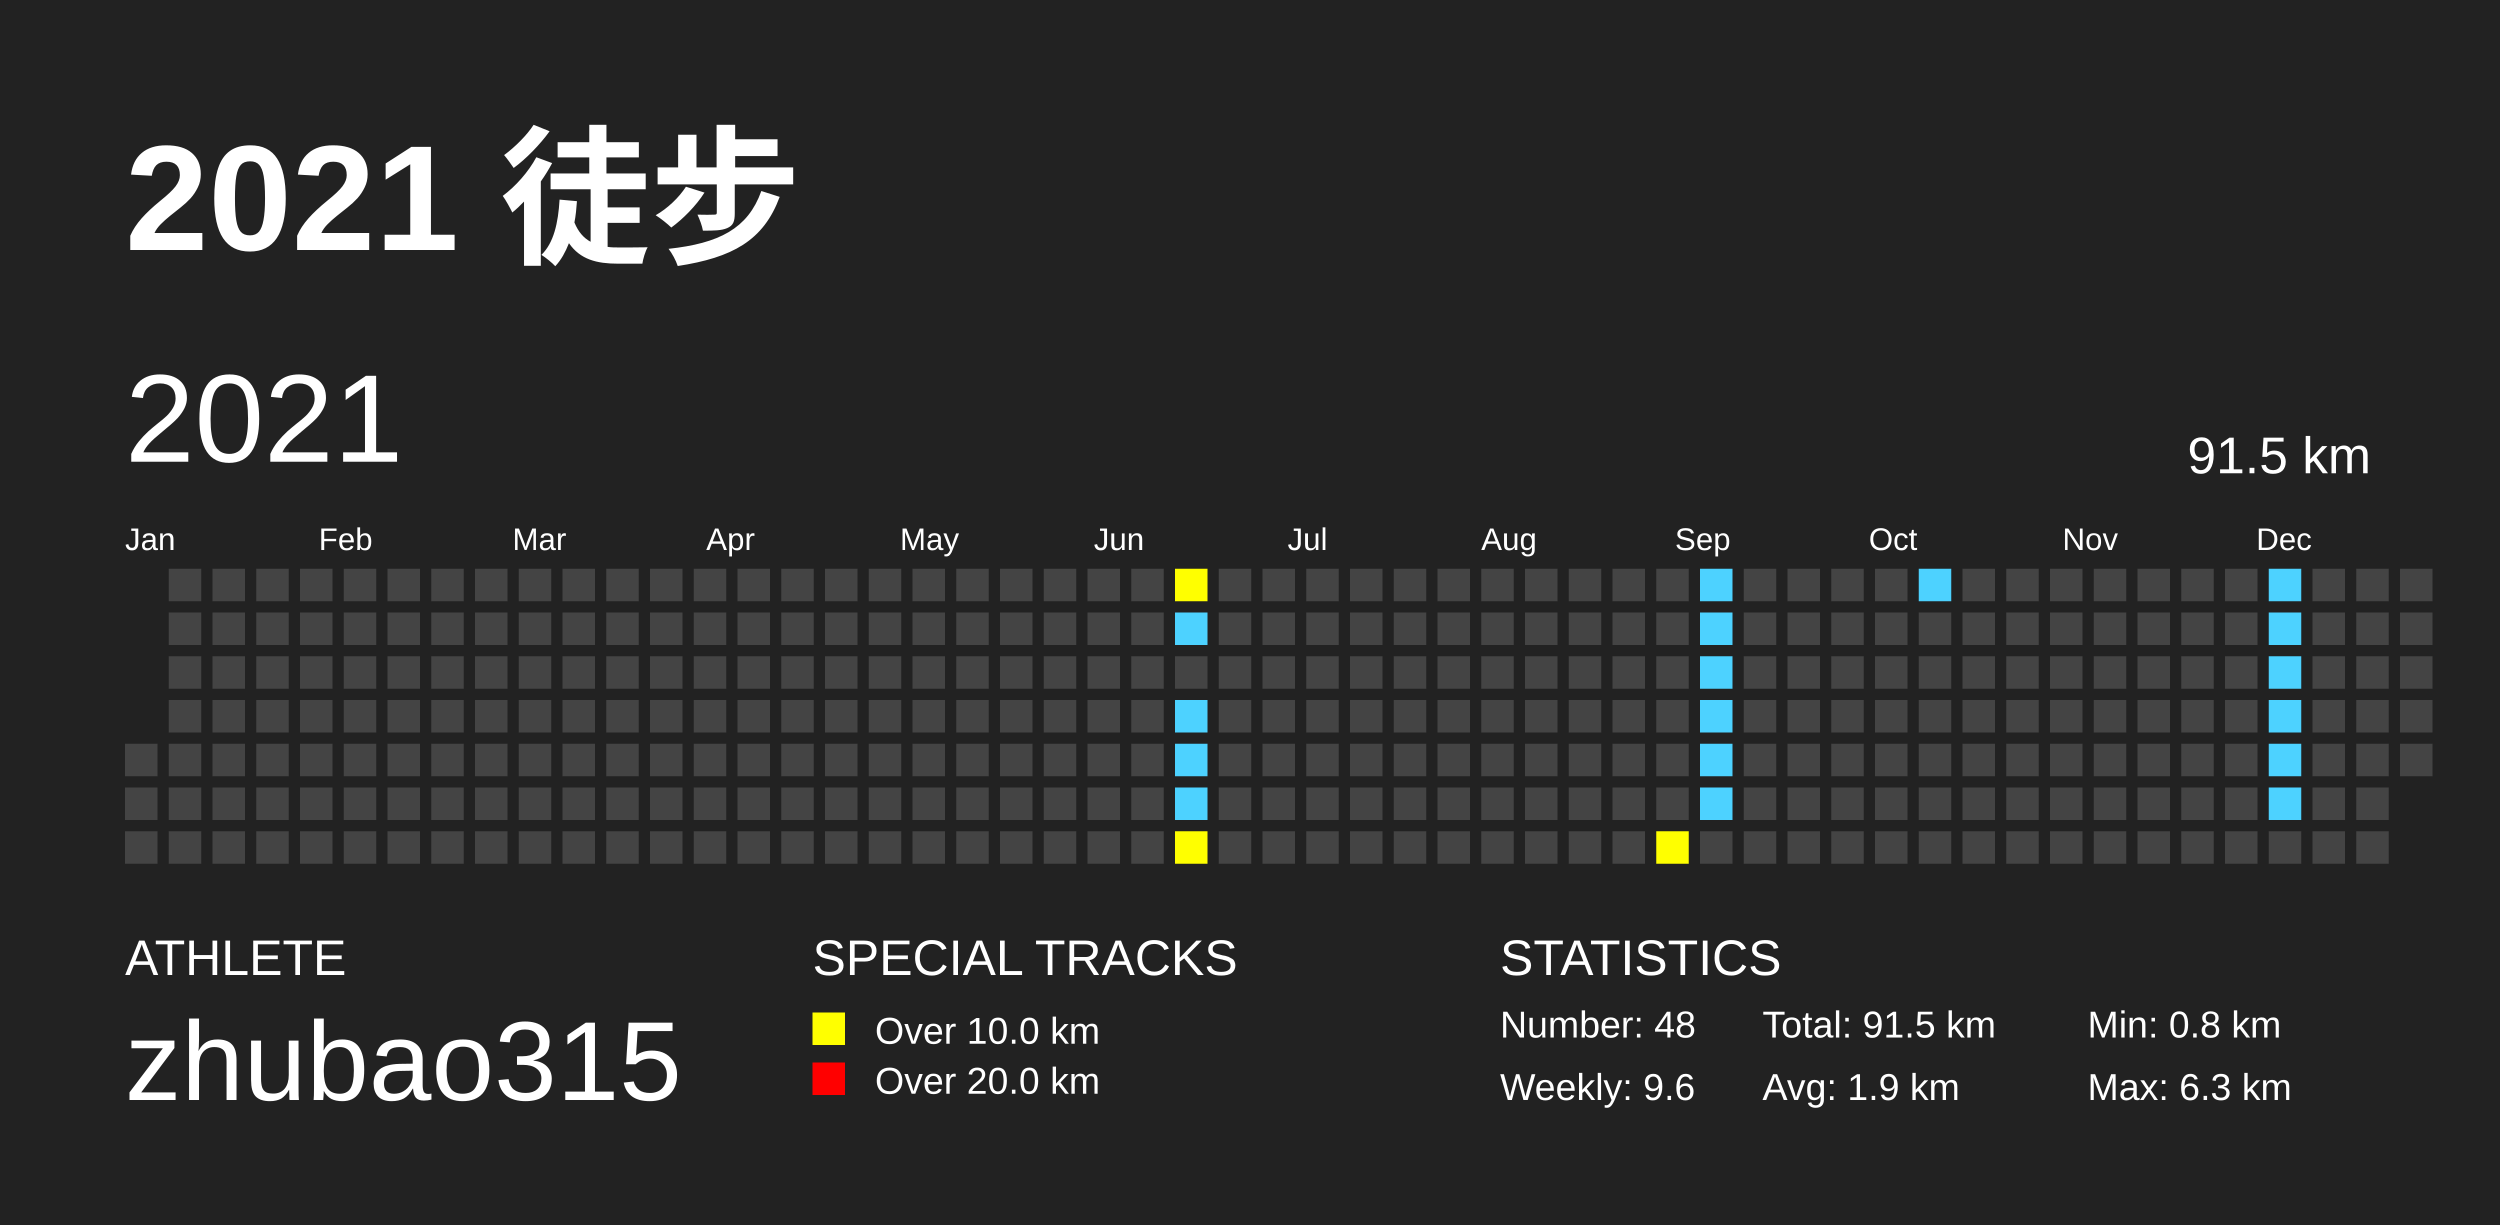
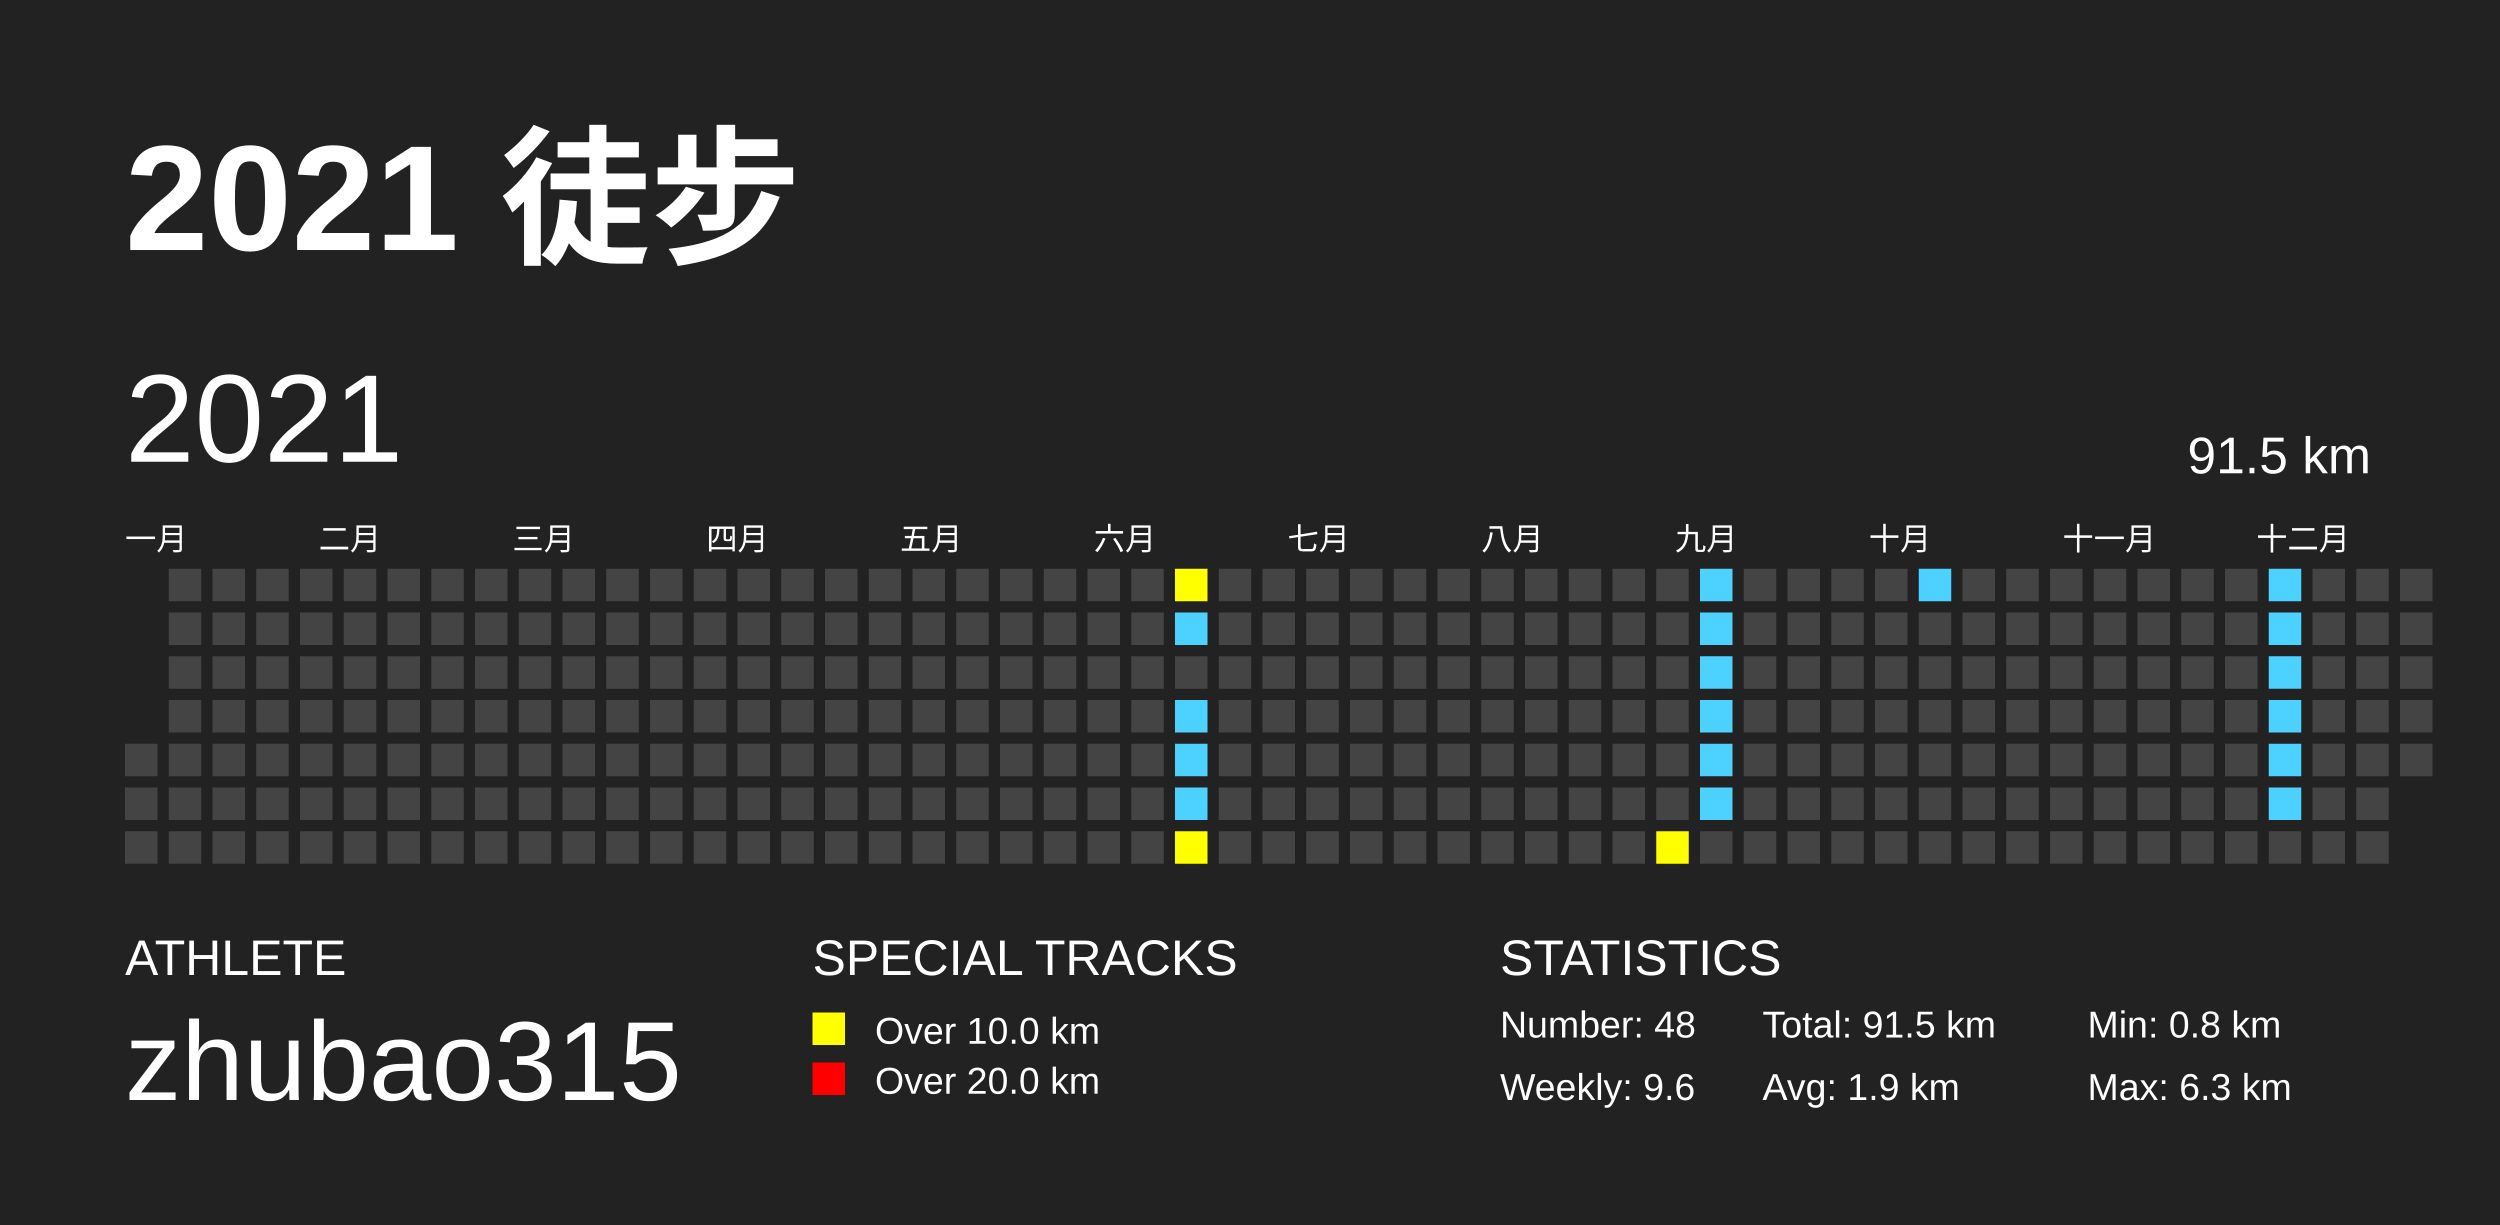
<svg xmlns="http://www.w3.org/2000/svg" baseProfile="full" height="98mm" version="1.1" viewBox="0,0,200,98" width="200mm">
  <defs />
  <rect fill="#222222" height="98" width="200" x="0" y="0" />
  <text fill="#FFFFFF" style="font-size:12px; font-family:Arial; font-weight:bold;" x="10" y="20">2021 徒步</text>
  <text fill="#FFFFFF" style="font-size:4px; font-family:Arial" x="10" y="78">ATHLETE</text>
  <text fill="#FFFFFF" style="font-size:9px; font-family:Arial" x="10" y="88">zhubao315</text>
  <text fill="#FFFFFF" style="font-size:4px; font-family:Arial" x="65" y="78">SPECIAL TRACKS</text>
  <rect fill="yellow" height="2.6" width="2.6" x="65" y="81" />
  <text fill="#FFFFFF" style="font-size:3px; font-family:Arial" x="70" y="83.5">Over 10.0 km</text>
  <rect fill="red" height="2.6" width="2.6" x="65" y="85" />
  <text fill="#FFFFFF" style="font-size:3px; font-family:Arial" x="70" y="87.5">Over 20.0 km</text>
  <text fill="#FFFFFF" style="font-size:4px; font-family:Arial" x="120" y="78">STATISTICS</text>
  <text fill="#FFFFFF" style="font-size:3px; font-family:Arial" x="120" y="83">Number: 48</text>
  <text fill="#FFFFFF" style="font-size:3px; font-family:Arial" x="120" y="88">Weekly: 9.6</text>
  <text fill="#FFFFFF" style="font-size:3px; font-family:Arial" x="141" y="83">Total: 91.5 km</text>
  <text fill="#FFFFFF" style="font-size:3px; font-family:Arial" x="141" y="88">Avg: 1.9 km</text>
  <text fill="#FFFFFF" style="font-size:3px; font-family:Arial" x="167" y="83">Min: 0.8 km</text>
  <text fill="#FFFFFF" style="font-size:3px; font-family:Arial" x="167" y="88">Max: 6.3 km</text>
  <text dominant-baseline="hanging" fill="#FFFFFF" style="font-size:10.0px; font-family:Arial;" x="10" y="30">2021</text>
  <text dominant-baseline="hanging" fill="#FFFFFF" style="font-size:4.125px; font-family:Arial;" x="175" y="35">91.5 km</text>
-   <text fill="#FFFFFF" style="font-size:2.5px; font-family:Arial" x="10.0" y="44">Jan</text>
-   <text fill="#FFFFFF" style="font-size:2.5px; font-family:Arial" x="25.5" y="44">Feb</text>
-   <text fill="#FFFFFF" style="font-size:2.5px; font-family:Arial" x="41.0" y="44">Mar</text>
-   <text fill="#FFFFFF" style="font-size:2.5px; font-family:Arial" x="56.5" y="44">Apr</text>
-   <text fill="#FFFFFF" style="font-size:2.5px; font-family:Arial" x="72.0" y="44">May</text>
-   <text fill="#FFFFFF" style="font-size:2.5px; font-family:Arial" x="87.5" y="44">Jun</text>
-   <text fill="#FFFFFF" style="font-size:2.5px; font-family:Arial" x="103.0" y="44">Jul</text>
-   <text fill="#FFFFFF" style="font-size:2.5px; font-family:Arial" x="118.5" y="44">Aug</text>
-   <text fill="#FFFFFF" style="font-size:2.5px; font-family:Arial" x="134.0" y="44">Sep</text>
-   <text fill="#FFFFFF" style="font-size:2.5px; font-family:Arial" x="149.5" y="44">Oct</text>
-   <text fill="#FFFFFF" style="font-size:2.5px; font-family:Arial" x="165.0" y="44">Nov</text>
-   <text fill="#FFFFFF" style="font-size:2.5px; font-family:Arial" x="180.5" y="44">Dec</text>
+   <text fill="#FFFFFF" style="font-size:2.5px; font-family:Arial" x="10.0" y="44">一月</text>
+   <text fill="#FFFFFF" style="font-size:2.5px; font-family:Arial" x="25.5" y="44">二月</text>
+   <text fill="#FFFFFF" style="font-size:2.5px; font-family:Arial" x="41.0" y="44">三月</text>
+   <text fill="#FFFFFF" style="font-size:2.5px; font-family:Arial" x="56.5" y="44">四月</text>
+   <text fill="#FFFFFF" style="font-size:2.5px; font-family:Arial" x="72.0" y="44">五月</text>
+   <text fill="#FFFFFF" style="font-size:2.5px; font-family:Arial" x="87.5" y="44">六月</text>
+   <text fill="#FFFFFF" style="font-size:2.5px; font-family:Arial" x="103.0" y="44">七月</text>
+   <text fill="#FFFFFF" style="font-size:2.5px; font-family:Arial" x="118.5" y="44">八月</text>
+   <text fill="#FFFFFF" style="font-size:2.5px; font-family:Arial" x="134.0" y="44">九月</text>
+   <text fill="#FFFFFF" style="font-size:2.5px; font-family:Arial" x="149.5" y="44">十月</text>
+   <text fill="#FFFFFF" style="font-size:2.5px; font-family:Arial" x="165.0" y="44">十一月</text>
+   <text fill="#FFFFFF" style="font-size:2.5px; font-family:Arial" x="180.5" y="44">十二月</text>
  <rect fill="#444444" height="2.6" width="2.6" x="10.0" y="59.5" />
  <rect fill="#444444" height="2.6" width="2.6" x="10.0" y="63.0" />
  <rect fill="#444444" height="2.6" width="2.6" x="10.0" y="66.5" />
  <rect fill="#444444" height="2.6" width="2.6" x="13.5" y="45.5" />
  <rect fill="#444444" height="2.6" width="2.6" x="13.5" y="49.0" />
  <rect fill="#444444" height="2.6" width="2.6" x="13.5" y="52.5" />
  <rect fill="#444444" height="2.6" width="2.6" x="13.5" y="56.0" />
  <rect fill="#444444" height="2.6" width="2.6" x="13.5" y="59.5" />
  <rect fill="#444444" height="2.6" width="2.6" x="13.5" y="63.0" />
  <rect fill="#444444" height="2.6" width="2.6" x="13.5" y="66.5" />
  <rect fill="#444444" height="2.6" width="2.6" x="17.0" y="45.5" />
  <rect fill="#444444" height="2.6" width="2.6" x="17.0" y="49.0" />
  <rect fill="#444444" height="2.6" width="2.6" x="17.0" y="52.5" />
  <rect fill="#444444" height="2.6" width="2.6" x="17.0" y="56.0" />
  <rect fill="#444444" height="2.6" width="2.6" x="17.0" y="59.5" />
  <rect fill="#444444" height="2.6" width="2.6" x="17.0" y="63.0" />
  <rect fill="#444444" height="2.6" width="2.6" x="17.0" y="66.5" />
  <rect fill="#444444" height="2.6" width="2.6" x="20.5" y="45.5" />
  <rect fill="#444444" height="2.6" width="2.6" x="20.5" y="49.0" />
  <rect fill="#444444" height="2.6" width="2.6" x="20.5" y="52.5" />
  <rect fill="#444444" height="2.6" width="2.6" x="20.5" y="56.0" />
  <rect fill="#444444" height="2.6" width="2.6" x="20.5" y="59.5" />
  <rect fill="#444444" height="2.6" width="2.6" x="20.5" y="63.0" />
  <rect fill="#444444" height="2.6" width="2.6" x="20.5" y="66.5" />
  <rect fill="#444444" height="2.6" width="2.6" x="24.0" y="45.5" />
  <rect fill="#444444" height="2.6" width="2.6" x="24.0" y="49.0" />
  <rect fill="#444444" height="2.6" width="2.6" x="24.0" y="52.5" />
  <rect fill="#444444" height="2.6" width="2.6" x="24.0" y="56.0" />
  <rect fill="#444444" height="2.6" width="2.6" x="24.0" y="59.5" />
  <rect fill="#444444" height="2.6" width="2.6" x="24.0" y="63.0" />
  <rect fill="#444444" height="2.6" width="2.6" x="24.0" y="66.5" />
  <rect fill="#444444" height="2.6" width="2.6" x="27.5" y="45.5" />
  <rect fill="#444444" height="2.6" width="2.6" x="27.5" y="49.0" />
  <rect fill="#444444" height="2.6" width="2.6" x="27.5" y="52.5" />
  <rect fill="#444444" height="2.6" width="2.6" x="27.5" y="56.0" />
  <rect fill="#444444" height="2.6" width="2.6" x="27.5" y="59.5" />
  <rect fill="#444444" height="2.6" width="2.6" x="27.5" y="63.0" />
  <rect fill="#444444" height="2.6" width="2.6" x="27.5" y="66.5" />
  <rect fill="#444444" height="2.6" width="2.6" x="31.0" y="45.5" />
  <rect fill="#444444" height="2.6" width="2.6" x="31.0" y="49.0" />
  <rect fill="#444444" height="2.6" width="2.6" x="31.0" y="52.5" />
  <rect fill="#444444" height="2.6" width="2.6" x="31.0" y="56.0" />
  <rect fill="#444444" height="2.6" width="2.6" x="31.0" y="59.5" />
  <rect fill="#444444" height="2.6" width="2.6" x="31.0" y="63.0" />
  <rect fill="#444444" height="2.6" width="2.6" x="31.0" y="66.5" />
  <rect fill="#444444" height="2.6" width="2.6" x="34.5" y="45.5" />
  <rect fill="#444444" height="2.6" width="2.6" x="34.5" y="49.0" />
  <rect fill="#444444" height="2.6" width="2.6" x="34.5" y="52.5" />
  <rect fill="#444444" height="2.6" width="2.6" x="34.5" y="56.0" />
  <rect fill="#444444" height="2.6" width="2.6" x="34.5" y="59.5" />
  <rect fill="#444444" height="2.6" width="2.6" x="34.5" y="63.0" />
  <rect fill="#444444" height="2.6" width="2.6" x="34.5" y="66.5" />
  <rect fill="#444444" height="2.6" width="2.6" x="38.0" y="45.5" />
  <rect fill="#444444" height="2.6" width="2.6" x="38.0" y="49.0" />
  <rect fill="#444444" height="2.6" width="2.6" x="38.0" y="52.5" />
  <rect fill="#444444" height="2.6" width="2.6" x="38.0" y="56.0" />
  <rect fill="#444444" height="2.6" width="2.6" x="38.0" y="59.5" />
  <rect fill="#444444" height="2.6" width="2.6" x="38.0" y="63.0" />
  <rect fill="#444444" height="2.6" width="2.6" x="38.0" y="66.5" />
  <rect fill="#444444" height="2.6" width="2.6" x="41.5" y="45.5" />
  <rect fill="#444444" height="2.6" width="2.6" x="41.5" y="49.0" />
  <rect fill="#444444" height="2.6" width="2.6" x="41.5" y="52.5" />
  <rect fill="#444444" height="2.6" width="2.6" x="41.5" y="56.0" />
  <rect fill="#444444" height="2.6" width="2.6" x="41.5" y="59.5" />
  <rect fill="#444444" height="2.6" width="2.6" x="41.5" y="63.0" />
  <rect fill="#444444" height="2.6" width="2.6" x="41.5" y="66.5" />
  <rect fill="#444444" height="2.6" width="2.6" x="45.0" y="45.5" />
  <rect fill="#444444" height="2.6" width="2.6" x="45.0" y="49.0" />
  <rect fill="#444444" height="2.6" width="2.6" x="45.0" y="52.5" />
  <rect fill="#444444" height="2.6" width="2.6" x="45.0" y="56.0" />
  <rect fill="#444444" height="2.6" width="2.6" x="45.0" y="59.5" />
  <rect fill="#444444" height="2.6" width="2.6" x="45.0" y="63.0" />
  <rect fill="#444444" height="2.6" width="2.6" x="45.0" y="66.5" />
  <rect fill="#444444" height="2.6" width="2.6" x="48.5" y="45.5" />
  <rect fill="#444444" height="2.6" width="2.6" x="48.5" y="49.0" />
  <rect fill="#444444" height="2.6" width="2.6" x="48.5" y="52.5" />
  <rect fill="#444444" height="2.6" width="2.6" x="48.5" y="56.0" />
  <rect fill="#444444" height="2.6" width="2.6" x="48.5" y="59.5" />
  <rect fill="#444444" height="2.6" width="2.6" x="48.5" y="63.0" />
  <rect fill="#444444" height="2.6" width="2.6" x="48.5" y="66.5" />
  <rect fill="#444444" height="2.6" width="2.6" x="52.0" y="45.5" />
  <rect fill="#444444" height="2.6" width="2.6" x="52.0" y="49.0" />
  <rect fill="#444444" height="2.6" width="2.6" x="52.0" y="52.5" />
  <rect fill="#444444" height="2.6" width="2.6" x="52.0" y="56.0" />
  <rect fill="#444444" height="2.6" width="2.6" x="52.0" y="59.5" />
  <rect fill="#444444" height="2.6" width="2.6" x="52.0" y="63.0" />
  <rect fill="#444444" height="2.6" width="2.6" x="52.0" y="66.5" />
  <rect fill="#444444" height="2.6" width="2.6" x="55.5" y="45.5" />
  <rect fill="#444444" height="2.6" width="2.6" x="55.5" y="49.0" />
  <rect fill="#444444" height="2.6" width="2.6" x="55.5" y="52.5" />
  <rect fill="#444444" height="2.6" width="2.6" x="55.5" y="56.0" />
  <rect fill="#444444" height="2.6" width="2.6" x="55.5" y="59.5" />
  <rect fill="#444444" height="2.6" width="2.6" x="55.5" y="63.0" />
  <rect fill="#444444" height="2.6" width="2.6" x="55.5" y="66.5" />
  <rect fill="#444444" height="2.6" width="2.6" x="59.0" y="45.5" />
  <rect fill="#444444" height="2.6" width="2.6" x="59.0" y="49.0" />
  <rect fill="#444444" height="2.6" width="2.6" x="59.0" y="52.5" />
  <rect fill="#444444" height="2.6" width="2.6" x="59.0" y="56.0" />
  <rect fill="#444444" height="2.6" width="2.6" x="59.0" y="59.5" />
  <rect fill="#444444" height="2.6" width="2.6" x="59.0" y="63.0" />
  <rect fill="#444444" height="2.6" width="2.6" x="59.0" y="66.5" />
  <rect fill="#444444" height="2.6" width="2.6" x="62.5" y="45.5" />
  <rect fill="#444444" height="2.6" width="2.6" x="62.5" y="49.0" />
  <rect fill="#444444" height="2.6" width="2.6" x="62.5" y="52.5" />
  <rect fill="#444444" height="2.6" width="2.6" x="62.5" y="56.0" />
  <rect fill="#444444" height="2.6" width="2.6" x="62.5" y="59.5" />
  <rect fill="#444444" height="2.6" width="2.6" x="62.5" y="63.0" />
  <rect fill="#444444" height="2.6" width="2.6" x="62.5" y="66.5" />
  <rect fill="#444444" height="2.6" width="2.6" x="66.0" y="45.5" />
  <rect fill="#444444" height="2.6" width="2.6" x="66.0" y="49.0" />
  <rect fill="#444444" height="2.6" width="2.6" x="66.0" y="52.5" />
  <rect fill="#444444" height="2.6" width="2.6" x="66.0" y="56.0" />
  <rect fill="#444444" height="2.6" width="2.6" x="66.0" y="59.5" />
  <rect fill="#444444" height="2.6" width="2.6" x="66.0" y="63.0" />
  <rect fill="#444444" height="2.6" width="2.6" x="66.0" y="66.5" />
  <rect fill="#444444" height="2.6" width="2.6" x="69.5" y="45.5" />
  <rect fill="#444444" height="2.6" width="2.6" x="69.5" y="49.0" />
  <rect fill="#444444" height="2.6" width="2.6" x="69.5" y="52.5" />
  <rect fill="#444444" height="2.6" width="2.6" x="69.5" y="56.0" />
  <rect fill="#444444" height="2.6" width="2.6" x="69.5" y="59.5" />
  <rect fill="#444444" height="2.6" width="2.6" x="69.5" y="63.0" />
  <rect fill="#444444" height="2.6" width="2.6" x="69.5" y="66.5" />
  <rect fill="#444444" height="2.6" width="2.6" x="73.0" y="45.5" />
  <rect fill="#444444" height="2.6" width="2.6" x="73.0" y="49.0" />
  <rect fill="#444444" height="2.6" width="2.6" x="73.0" y="52.5" />
  <rect fill="#444444" height="2.6" width="2.6" x="73.0" y="56.0" />
  <rect fill="#444444" height="2.6" width="2.6" x="73.0" y="59.5" />
  <rect fill="#444444" height="2.6" width="2.6" x="73.0" y="63.0" />
  <rect fill="#444444" height="2.6" width="2.6" x="73.0" y="66.5" />
  <rect fill="#444444" height="2.6" width="2.6" x="76.5" y="45.5" />
  <rect fill="#444444" height="2.6" width="2.6" x="76.5" y="49.0" />
  <rect fill="#444444" height="2.6" width="2.6" x="76.5" y="52.5" />
  <rect fill="#444444" height="2.6" width="2.6" x="76.5" y="56.0" />
  <rect fill="#444444" height="2.6" width="2.6" x="76.5" y="59.5" />
  <rect fill="#444444" height="2.6" width="2.6" x="76.5" y="63.0" />
  <rect fill="#444444" height="2.6" width="2.6" x="76.5" y="66.5" />
  <rect fill="#444444" height="2.6" width="2.6" x="80.0" y="45.5" />
  <rect fill="#444444" height="2.6" width="2.6" x="80.0" y="49.0" />
  <rect fill="#444444" height="2.6" width="2.6" x="80.0" y="52.5" />
  <rect fill="#444444" height="2.6" width="2.6" x="80.0" y="56.0" />
  <rect fill="#444444" height="2.6" width="2.6" x="80.0" y="59.5" />
  <rect fill="#444444" height="2.6" width="2.6" x="80.0" y="63.0" />
  <rect fill="#444444" height="2.6" width="2.6" x="80.0" y="66.5" />
  <rect fill="#444444" height="2.6" width="2.6" x="83.5" y="45.5" />
  <rect fill="#444444" height="2.6" width="2.6" x="83.5" y="49.0" />
  <rect fill="#444444" height="2.6" width="2.6" x="83.5" y="52.5" />
  <rect fill="#444444" height="2.6" width="2.6" x="83.5" y="56.0" />
  <rect fill="#444444" height="2.6" width="2.6" x="83.5" y="59.5" />
  <rect fill="#444444" height="2.6" width="2.6" x="83.5" y="63.0" />
  <rect fill="#444444" height="2.6" width="2.6" x="83.5" y="66.5" />
  <rect fill="#444444" height="2.6" width="2.6" x="87.0" y="45.5" />
  <rect fill="#444444" height="2.6" width="2.6" x="87.0" y="49.0" />
  <rect fill="#444444" height="2.6" width="2.6" x="87.0" y="52.5" />
  <rect fill="#444444" height="2.6" width="2.6" x="87.0" y="56.0" />
  <rect fill="#444444" height="2.6" width="2.6" x="87.0" y="59.5" />
  <rect fill="#444444" height="2.6" width="2.6" x="87.0" y="63.0" />
  <rect fill="#444444" height="2.6" width="2.6" x="87.0" y="66.5" />
  <rect fill="#444444" height="2.6" width="2.6" x="90.5" y="45.5" />
  <rect fill="#444444" height="2.6" width="2.6" x="90.5" y="49.0" />
  <rect fill="#444444" height="2.6" width="2.6" x="90.5" y="52.5" />
  <rect fill="#444444" height="2.6" width="2.6" x="90.5" y="56.0" />
  <rect fill="#444444" height="2.6" width="2.6" x="90.5" y="59.5" />
  <rect fill="#444444" height="2.6" width="2.6" x="90.5" y="63.0" />
  <rect fill="#444444" height="2.6" width="2.6" x="90.5" y="66.5" />
  <rect fill="yellow" height="2.6" width="2.6" x="94.0" y="45.5" />
  <rect fill="#4DD2FF" height="2.6" width="2.6" x="94.0" y="49.0" />
  <rect fill="#444444" height="2.6" width="2.6" x="94.0" y="52.5" />
  <rect fill="#4DD2FF" height="2.6" width="2.6" x="94.0" y="56.0" />
  <rect fill="#4DD2FF" height="2.6" width="2.6" x="94.0" y="59.5" />
  <rect fill="#4DD2FF" height="2.6" width="2.6" x="94.0" y="63.0" />
  <rect fill="yellow" height="2.6" width="2.6" x="94.0" y="66.5" />
  <rect fill="#444444" height="2.6" width="2.6" x="97.5" y="45.5" />
  <rect fill="#444444" height="2.6" width="2.6" x="97.5" y="49.0" />
  <rect fill="#444444" height="2.6" width="2.6" x="97.5" y="52.5" />
  <rect fill="#444444" height="2.6" width="2.6" x="97.5" y="56.0" />
  <rect fill="#444444" height="2.6" width="2.6" x="97.5" y="59.5" />
  <rect fill="#444444" height="2.6" width="2.6" x="97.5" y="63.0" />
  <rect fill="#444444" height="2.6" width="2.6" x="97.5" y="66.5" />
  <rect fill="#444444" height="2.6" width="2.6" x="101.0" y="45.5" />
  <rect fill="#444444" height="2.6" width="2.6" x="101.0" y="49.0" />
  <rect fill="#444444" height="2.6" width="2.6" x="101.0" y="52.5" />
  <rect fill="#444444" height="2.6" width="2.6" x="101.0" y="56.0" />
  <rect fill="#444444" height="2.6" width="2.6" x="101.0" y="59.5" />
  <rect fill="#444444" height="2.6" width="2.6" x="101.0" y="63.0" />
  <rect fill="#444444" height="2.6" width="2.6" x="101.0" y="66.5" />
  <rect fill="#444444" height="2.6" width="2.6" x="104.5" y="45.5" />
  <rect fill="#444444" height="2.6" width="2.6" x="104.5" y="49.0" />
  <rect fill="#444444" height="2.6" width="2.6" x="104.5" y="52.5" />
  <rect fill="#444444" height="2.6" width="2.6" x="104.5" y="56.0" />
  <rect fill="#444444" height="2.6" width="2.6" x="104.5" y="59.5" />
  <rect fill="#444444" height="2.6" width="2.6" x="104.5" y="63.0" />
  <rect fill="#444444" height="2.6" width="2.6" x="104.5" y="66.5" />
  <rect fill="#444444" height="2.6" width="2.6" x="108.0" y="45.5" />
  <rect fill="#444444" height="2.6" width="2.6" x="108.0" y="49.0" />
  <rect fill="#444444" height="2.6" width="2.6" x="108.0" y="52.5" />
  <rect fill="#444444" height="2.6" width="2.6" x="108.0" y="56.0" />
  <rect fill="#444444" height="2.6" width="2.6" x="108.0" y="59.5" />
  <rect fill="#444444" height="2.6" width="2.6" x="108.0" y="63.0" />
  <rect fill="#444444" height="2.6" width="2.6" x="108.0" y="66.5" />
  <rect fill="#444444" height="2.6" width="2.6" x="111.5" y="45.5" />
  <rect fill="#444444" height="2.6" width="2.6" x="111.5" y="49.0" />
  <rect fill="#444444" height="2.6" width="2.6" x="111.5" y="52.5" />
  <rect fill="#444444" height="2.6" width="2.6" x="111.5" y="56.0" />
  <rect fill="#444444" height="2.6" width="2.6" x="111.5" y="59.5" />
  <rect fill="#444444" height="2.6" width="2.6" x="111.5" y="63.0" />
  <rect fill="#444444" height="2.6" width="2.6" x="111.5" y="66.5" />
  <rect fill="#444444" height="2.6" width="2.6" x="115.0" y="45.5" />
  <rect fill="#444444" height="2.6" width="2.6" x="115.0" y="49.0" />
  <rect fill="#444444" height="2.6" width="2.6" x="115.0" y="52.5" />
  <rect fill="#444444" height="2.6" width="2.6" x="115.0" y="56.0" />
  <rect fill="#444444" height="2.6" width="2.6" x="115.0" y="59.5" />
  <rect fill="#444444" height="2.6" width="2.6" x="115.0" y="63.0" />
  <rect fill="#444444" height="2.6" width="2.6" x="115.0" y="66.5" />
  <rect fill="#444444" height="2.6" width="2.6" x="118.5" y="45.5" />
  <rect fill="#444444" height="2.6" width="2.6" x="118.5" y="49.0" />
  <rect fill="#444444" height="2.6" width="2.6" x="118.5" y="52.5" />
  <rect fill="#444444" height="2.6" width="2.6" x="118.5" y="56.0" />
  <rect fill="#444444" height="2.6" width="2.6" x="118.5" y="59.5" />
  <rect fill="#444444" height="2.6" width="2.6" x="118.5" y="63.0" />
  <rect fill="#444444" height="2.6" width="2.6" x="118.5" y="66.5" />
  <rect fill="#444444" height="2.6" width="2.6" x="122.0" y="45.5" />
  <rect fill="#444444" height="2.6" width="2.6" x="122.0" y="49.0" />
  <rect fill="#444444" height="2.6" width="2.6" x="122.0" y="52.5" />
  <rect fill="#444444" height="2.6" width="2.6" x="122.0" y="56.0" />
  <rect fill="#444444" height="2.6" width="2.6" x="122.0" y="59.5" />
  <rect fill="#444444" height="2.6" width="2.6" x="122.0" y="63.0" />
  <rect fill="#444444" height="2.6" width="2.6" x="122.0" y="66.5" />
  <rect fill="#444444" height="2.6" width="2.6" x="125.5" y="45.5" />
  <rect fill="#444444" height="2.6" width="2.6" x="125.5" y="49.0" />
  <rect fill="#444444" height="2.6" width="2.6" x="125.5" y="52.5" />
  <rect fill="#444444" height="2.6" width="2.6" x="125.5" y="56.0" />
  <rect fill="#444444" height="2.6" width="2.6" x="125.5" y="59.5" />
  <rect fill="#444444" height="2.6" width="2.6" x="125.5" y="63.0" />
  <rect fill="#444444" height="2.6" width="2.6" x="125.5" y="66.5" />
  <rect fill="#444444" height="2.6" width="2.6" x="129.0" y="45.5" />
  <rect fill="#444444" height="2.6" width="2.6" x="129.0" y="49.0" />
  <rect fill="#444444" height="2.6" width="2.6" x="129.0" y="52.5" />
  <rect fill="#444444" height="2.6" width="2.6" x="129.0" y="56.0" />
  <rect fill="#444444" height="2.6" width="2.6" x="129.0" y="59.5" />
  <rect fill="#444444" height="2.6" width="2.6" x="129.0" y="63.0" />
  <rect fill="#444444" height="2.6" width="2.6" x="129.0" y="66.5" />
  <rect fill="#444444" height="2.6" width="2.6" x="132.5" y="45.5" />
  <rect fill="#444444" height="2.6" width="2.6" x="132.5" y="49.0" />
  <rect fill="#444444" height="2.6" width="2.6" x="132.5" y="52.5" />
  <rect fill="#444444" height="2.6" width="2.6" x="132.5" y="56.0" />
  <rect fill="#444444" height="2.6" width="2.6" x="132.5" y="59.5" />
  <rect fill="#444444" height="2.6" width="2.6" x="132.5" y="63.0" />
  <rect fill="yellow" height="2.6" width="2.6" x="132.5" y="66.5" />
  <rect fill="#4DD2FF" height="2.6" width="2.6" x="136.0" y="45.5" />
  <rect fill="#4DD2FF" height="2.6" width="2.6" x="136.0" y="49.0" />
  <rect fill="#4DD2FF" height="2.6" width="2.6" x="136.0" y="52.5" />
  <rect fill="#4DD2FF" height="2.6" width="2.6" x="136.0" y="56.0" />
  <rect fill="#4DD2FF" height="2.6" width="2.6" x="136.0" y="59.5" />
  <rect fill="#4DD2FF" height="2.6" width="2.6" x="136.0" y="63.0" />
  <rect fill="#444444" height="2.6" width="2.6" x="136.0" y="66.5" />
  <rect fill="#444444" height="2.6" width="2.6" x="139.5" y="45.5" />
  <rect fill="#444444" height="2.6" width="2.6" x="139.5" y="49.0" />
  <rect fill="#444444" height="2.6" width="2.6" x="139.5" y="52.5" />
  <rect fill="#444444" height="2.6" width="2.6" x="139.5" y="56.0" />
  <rect fill="#444444" height="2.6" width="2.6" x="139.5" y="59.5" />
  <rect fill="#444444" height="2.6" width="2.6" x="139.5" y="63.0" />
  <rect fill="#444444" height="2.6" width="2.6" x="139.5" y="66.5" />
  <rect fill="#444444" height="2.6" width="2.6" x="143.0" y="45.5" />
  <rect fill="#444444" height="2.6" width="2.6" x="143.0" y="49.0" />
  <rect fill="#444444" height="2.6" width="2.6" x="143.0" y="52.5" />
  <rect fill="#444444" height="2.6" width="2.6" x="143.0" y="56.0" />
  <rect fill="#444444" height="2.6" width="2.6" x="143.0" y="59.5" />
  <rect fill="#444444" height="2.6" width="2.6" x="143.0" y="63.0" />
  <rect fill="#444444" height="2.6" width="2.6" x="143.0" y="66.5" />
  <rect fill="#444444" height="2.6" width="2.6" x="146.5" y="45.5" />
  <rect fill="#444444" height="2.6" width="2.6" x="146.5" y="49.0" />
  <rect fill="#444444" height="2.6" width="2.6" x="146.5" y="52.5" />
  <rect fill="#444444" height="2.6" width="2.6" x="146.5" y="56.0" />
  <rect fill="#444444" height="2.6" width="2.6" x="146.5" y="59.5" />
  <rect fill="#444444" height="2.6" width="2.6" x="146.5" y="63.0" />
  <rect fill="#444444" height="2.6" width="2.6" x="146.5" y="66.5" />
  <rect fill="#444444" height="2.6" width="2.6" x="150.0" y="45.5" />
  <rect fill="#444444" height="2.6" width="2.6" x="150.0" y="49.0" />
  <rect fill="#444444" height="2.6" width="2.6" x="150.0" y="52.5" />
  <rect fill="#444444" height="2.6" width="2.6" x="150.0" y="56.0" />
  <rect fill="#444444" height="2.6" width="2.6" x="150.0" y="59.5" />
  <rect fill="#444444" height="2.6" width="2.6" x="150.0" y="63.0" />
  <rect fill="#444444" height="2.6" width="2.6" x="150.0" y="66.5" />
  <rect fill="#4DD2FF" height="2.6" width="2.6" x="153.5" y="45.5" />
  <rect fill="#444444" height="2.6" width="2.6" x="153.5" y="49.0" />
  <rect fill="#444444" height="2.6" width="2.6" x="153.5" y="52.5" />
  <rect fill="#444444" height="2.6" width="2.6" x="153.5" y="56.0" />
  <rect fill="#444444" height="2.6" width="2.6" x="153.5" y="59.5" />
  <rect fill="#444444" height="2.6" width="2.6" x="153.5" y="63.0" />
  <rect fill="#444444" height="2.6" width="2.6" x="153.5" y="66.5" />
  <rect fill="#444444" height="2.6" width="2.6" x="157.0" y="45.5" />
  <rect fill="#444444" height="2.6" width="2.6" x="157.0" y="49.0" />
  <rect fill="#444444" height="2.6" width="2.6" x="157.0" y="52.5" />
  <rect fill="#444444" height="2.6" width="2.6" x="157.0" y="56.0" />
  <rect fill="#444444" height="2.6" width="2.6" x="157.0" y="59.5" />
  <rect fill="#444444" height="2.6" width="2.6" x="157.0" y="63.0" />
  <rect fill="#444444" height="2.6" width="2.6" x="157.0" y="66.5" />
  <rect fill="#444444" height="2.6" width="2.6" x="160.5" y="45.5" />
  <rect fill="#444444" height="2.6" width="2.6" x="160.5" y="49.0" />
  <rect fill="#444444" height="2.6" width="2.6" x="160.5" y="52.5" />
  <rect fill="#444444" height="2.6" width="2.6" x="160.5" y="56.0" />
  <rect fill="#444444" height="2.6" width="2.6" x="160.5" y="59.5" />
  <rect fill="#444444" height="2.6" width="2.6" x="160.5" y="63.0" />
  <rect fill="#444444" height="2.6" width="2.6" x="160.5" y="66.5" />
  <rect fill="#444444" height="2.6" width="2.6" x="164.0" y="45.5" />
  <rect fill="#444444" height="2.6" width="2.6" x="164.0" y="49.0" />
  <rect fill="#444444" height="2.6" width="2.6" x="164.0" y="52.5" />
  <rect fill="#444444" height="2.6" width="2.6" x="164.0" y="56.0" />
  <rect fill="#444444" height="2.6" width="2.6" x="164.0" y="59.5" />
  <rect fill="#444444" height="2.6" width="2.6" x="164.0" y="63.0" />
  <rect fill="#444444" height="2.6" width="2.6" x="164.0" y="66.5" />
  <rect fill="#444444" height="2.6" width="2.6" x="167.5" y="45.5" />
  <rect fill="#444444" height="2.6" width="2.6" x="167.5" y="49.0" />
  <rect fill="#444444" height="2.6" width="2.6" x="167.5" y="52.5" />
  <rect fill="#444444" height="2.6" width="2.6" x="167.5" y="56.0" />
  <rect fill="#444444" height="2.6" width="2.6" x="167.5" y="59.5" />
  <rect fill="#444444" height="2.6" width="2.6" x="167.5" y="63.0" />
  <rect fill="#444444" height="2.6" width="2.6" x="167.5" y="66.5" />
  <rect fill="#444444" height="2.6" width="2.6" x="171.0" y="45.5" />
  <rect fill="#444444" height="2.6" width="2.6" x="171.0" y="49.0" />
  <rect fill="#444444" height="2.6" width="2.6" x="171.0" y="52.5" />
  <rect fill="#444444" height="2.6" width="2.6" x="171.0" y="56.0" />
  <rect fill="#444444" height="2.6" width="2.6" x="171.0" y="59.5" />
  <rect fill="#444444" height="2.6" width="2.6" x="171.0" y="63.0" />
  <rect fill="#444444" height="2.6" width="2.6" x="171.0" y="66.5" />
  <rect fill="#444444" height="2.6" width="2.6" x="174.5" y="45.5" />
  <rect fill="#444444" height="2.6" width="2.6" x="174.5" y="49.0" />
  <rect fill="#444444" height="2.6" width="2.6" x="174.5" y="52.5" />
  <rect fill="#444444" height="2.6" width="2.6" x="174.5" y="56.0" />
  <rect fill="#444444" height="2.6" width="2.6" x="174.5" y="59.5" />
  <rect fill="#444444" height="2.6" width="2.6" x="174.5" y="63.0" />
  <rect fill="#444444" height="2.6" width="2.6" x="174.5" y="66.5" />
  <rect fill="#444444" height="2.6" width="2.6" x="178.0" y="45.5" />
  <rect fill="#444444" height="2.6" width="2.6" x="178.0" y="49.0" />
  <rect fill="#444444" height="2.6" width="2.6" x="178.0" y="52.5" />
  <rect fill="#444444" height="2.6" width="2.6" x="178.0" y="56.0" />
  <rect fill="#444444" height="2.6" width="2.6" x="178.0" y="59.5" />
  <rect fill="#444444" height="2.6" width="2.6" x="178.0" y="63.0" />
  <rect fill="#444444" height="2.6" width="2.6" x="178.0" y="66.5" />
  <rect fill="#4DD2FF" height="2.6" width="2.6" x="181.5" y="45.5" />
  <rect fill="#4DD2FF" height="2.6" width="2.6" x="181.5" y="49.0" />
  <rect fill="#4DD2FF" height="2.6" width="2.6" x="181.5" y="52.5" />
  <rect fill="#4DD2FF" height="2.6" width="2.6" x="181.5" y="56.0" />
  <rect fill="#4DD2FF" height="2.6" width="2.6" x="181.5" y="59.5" />
  <rect fill="#4DD2FF" height="2.6" width="2.6" x="181.5" y="63.0" />
  <rect fill="#444444" height="2.6" width="2.6" x="181.5" y="66.5" />
  <rect fill="#444444" height="2.6" width="2.6" x="185.0" y="45.5" />
  <rect fill="#444444" height="2.6" width="2.6" x="185.0" y="49.0" />
  <rect fill="#444444" height="2.6" width="2.6" x="185.0" y="52.5" />
  <rect fill="#444444" height="2.6" width="2.6" x="185.0" y="56.0" />
  <rect fill="#444444" height="2.6" width="2.6" x="185.0" y="59.5" />
  <rect fill="#444444" height="2.6" width="2.6" x="185.0" y="63.0" />
  <rect fill="#444444" height="2.6" width="2.6" x="185.0" y="66.5" />
  <rect fill="#444444" height="2.6" width="2.6" x="188.5" y="45.5" />
  <rect fill="#444444" height="2.6" width="2.6" x="188.5" y="49.0" />
  <rect fill="#444444" height="2.6" width="2.6" x="188.5" y="52.5" />
  <rect fill="#444444" height="2.6" width="2.6" x="188.5" y="56.0" />
  <rect fill="#444444" height="2.6" width="2.6" x="188.5" y="59.5" />
  <rect fill="#444444" height="2.6" width="2.6" x="188.5" y="63.0" />
  <rect fill="#444444" height="2.6" width="2.6" x="188.5" y="66.5" />
  <rect fill="#444444" height="2.6" width="2.6" x="192.0" y="45.5" />
  <rect fill="#444444" height="2.6" width="2.6" x="192.0" y="49.0" />
  <rect fill="#444444" height="2.6" width="2.6" x="192.0" y="52.5" />
  <rect fill="#444444" height="2.6" width="2.6" x="192.0" y="56.0" />
  <rect fill="#444444" height="2.6" width="2.6" x="192.0" y="59.5" />
</svg>
